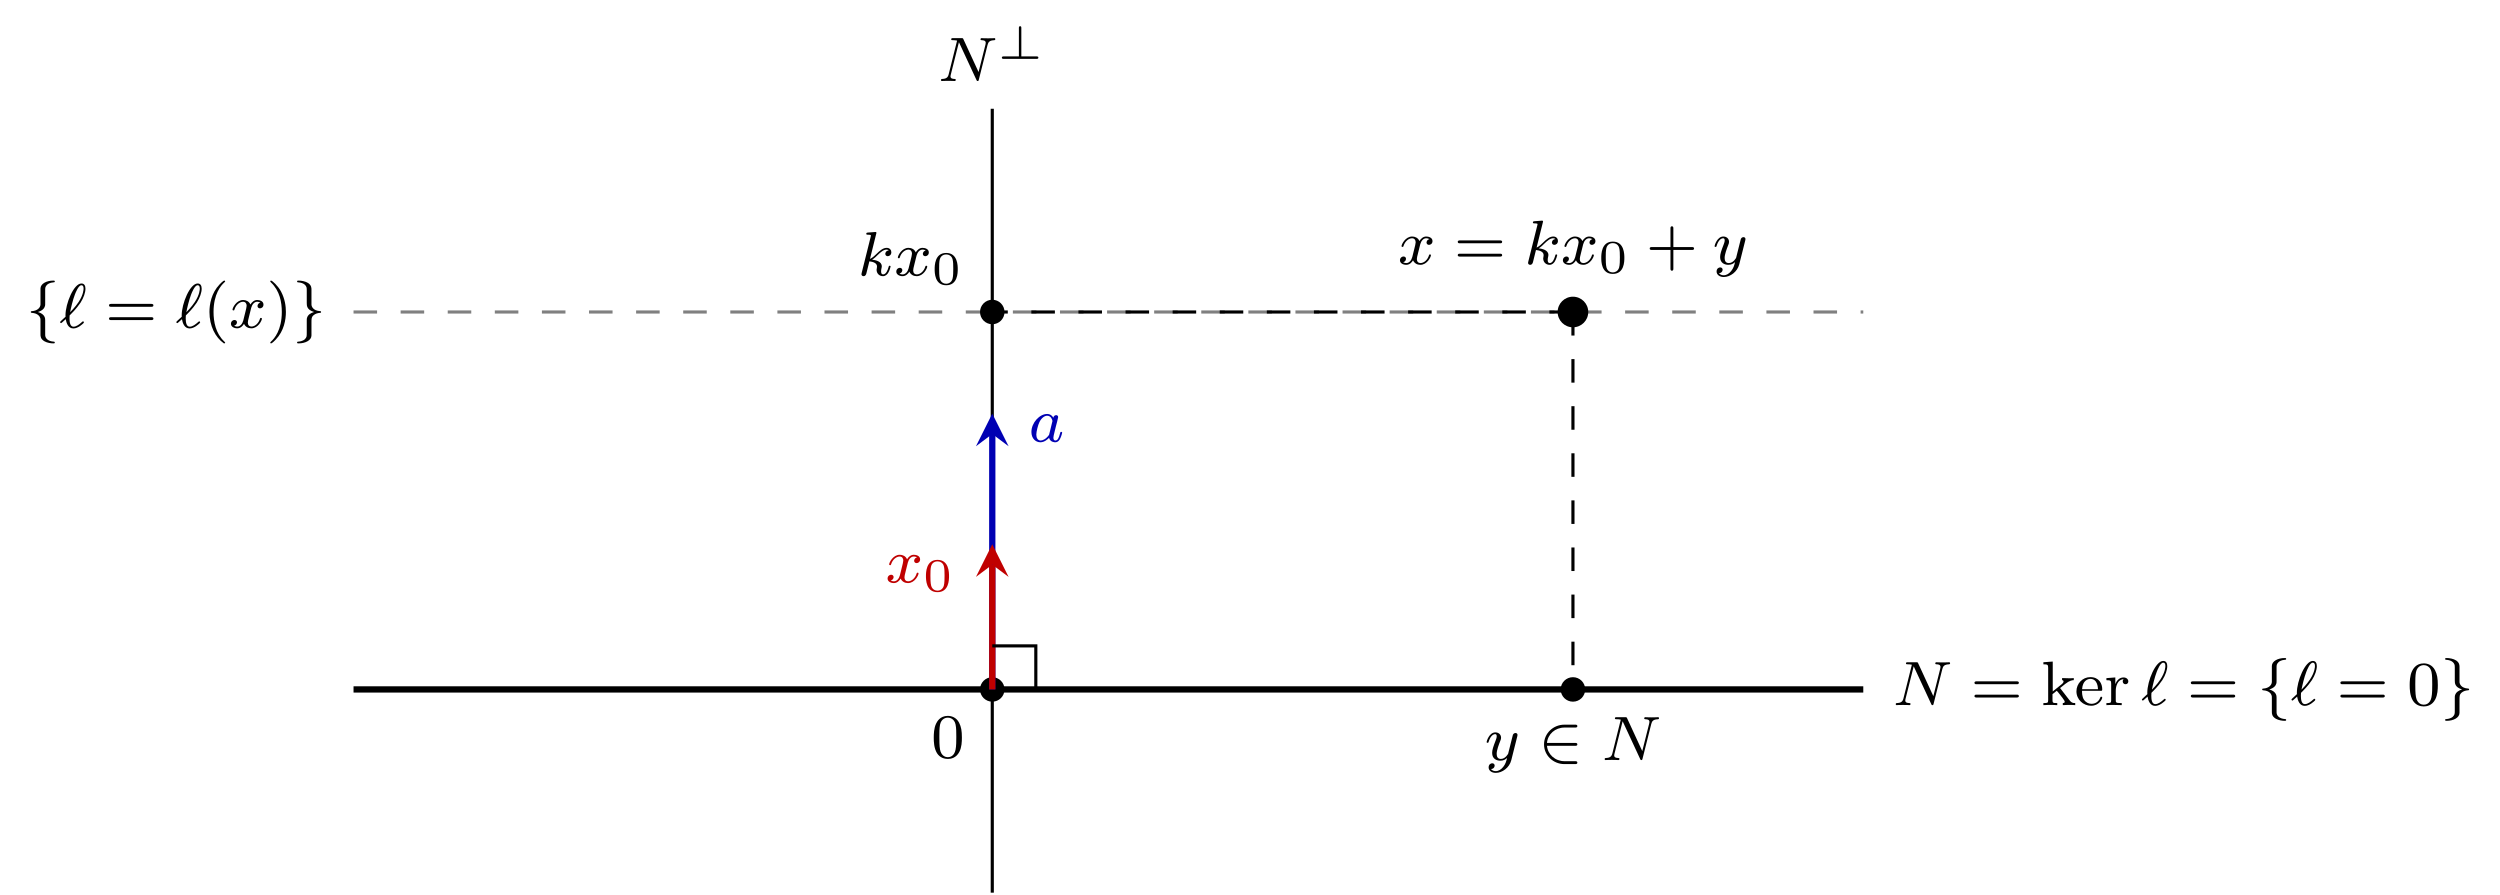
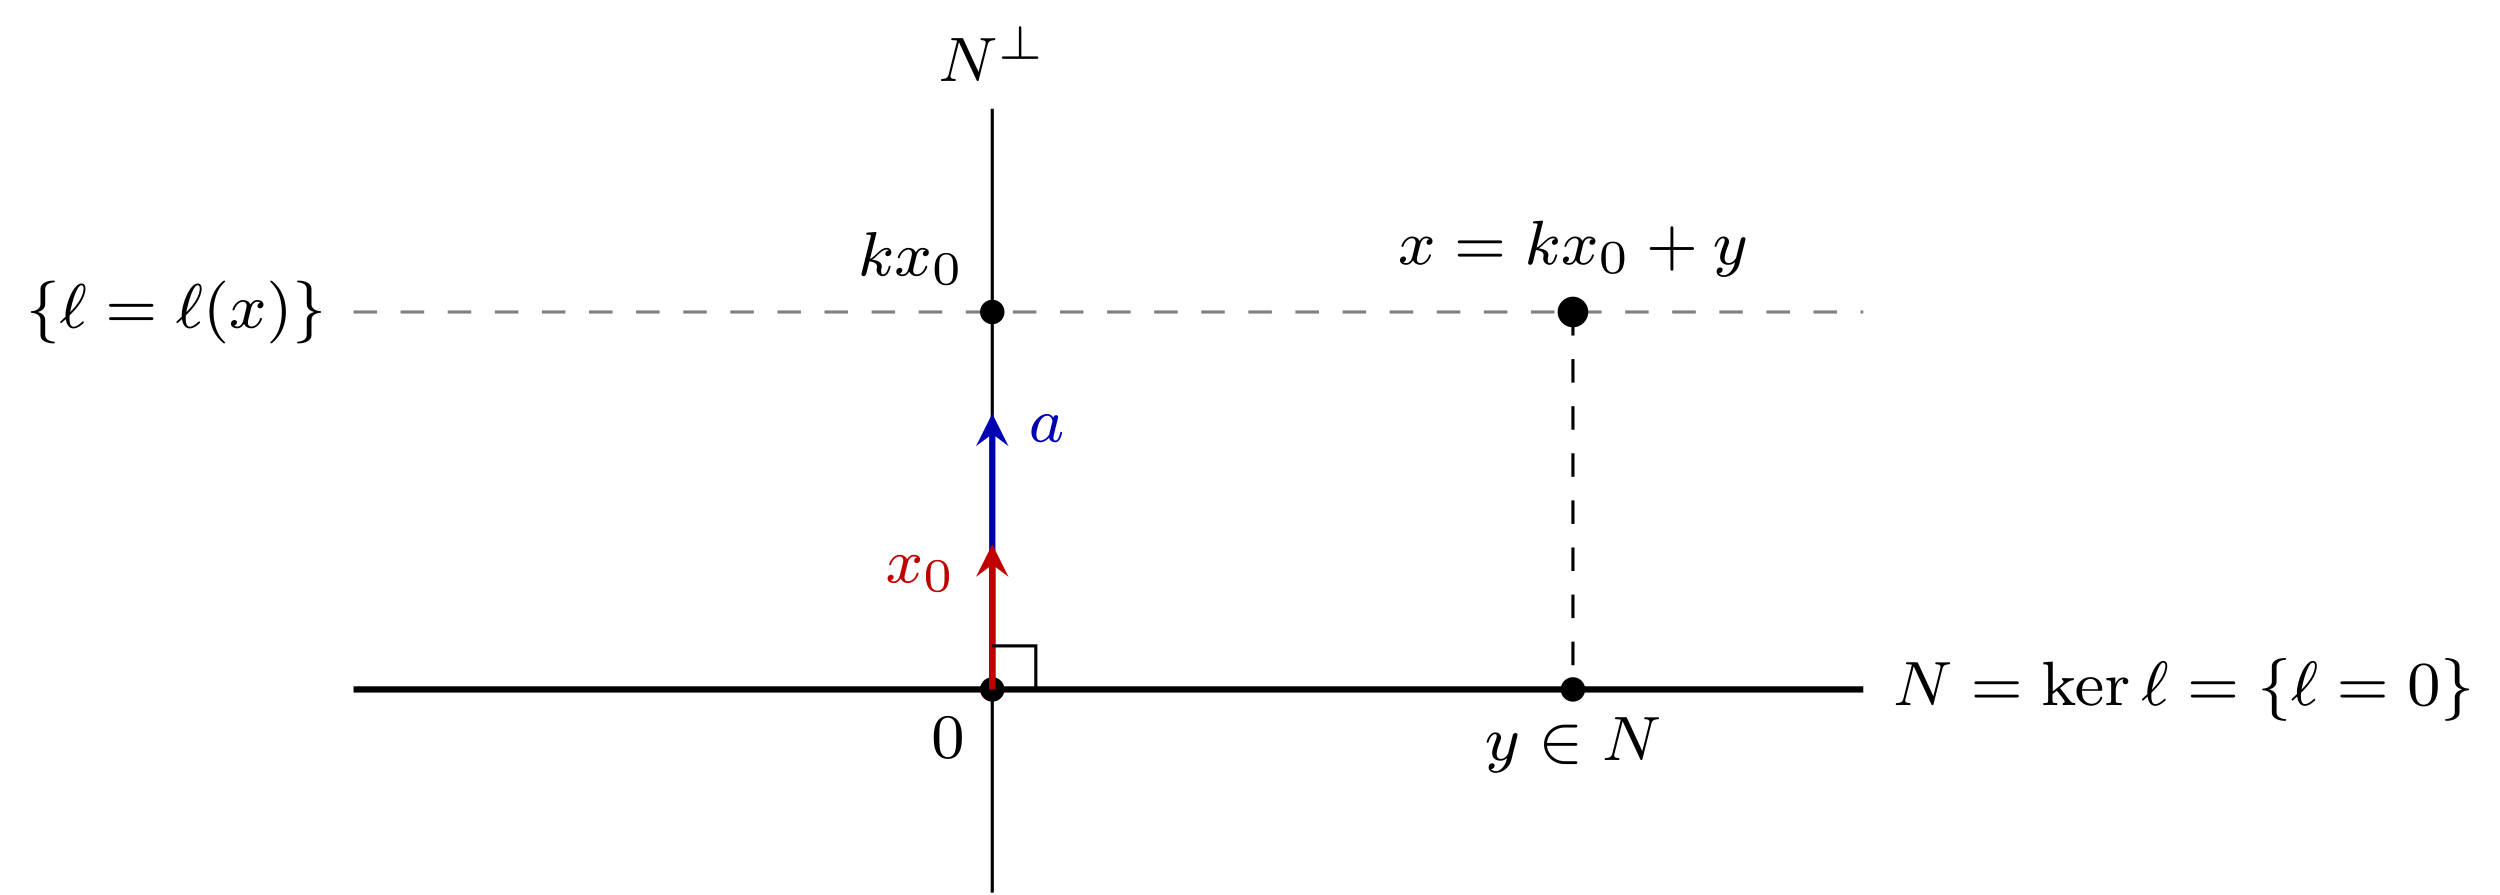
<svg xmlns="http://www.w3.org/2000/svg" version="1.1" width="317.308pt" height="113.5pt" viewBox="-69.011 -69.011 317.308 113.5">
  <defs />
  <g id="page1">
    <g stroke-miterlimit="10" transform="translate(56.93147,18.49388)scale(0.996264,-0.996264)">
      <g fill="#000" stroke="#000">
        <g stroke-width="0.4">
          <g stroke-width="0.8">
            <path d="M-81.375 0H110.966" fill="none" />
            <g transform="translate(114.6989,-2.0)">
              <g stroke="none" transform="scale(-1.00375,1.00375)translate(56.93147,18.49388)scale(-1,-1)">
                <g fill="#000">
                  <g stroke="none">
                    <path d="M63.244 13.919C63.339 13.529 63.515 13.337 64.089 13.313C64.168 13.313 64.232 13.265 64.232 13.162C64.232 13.114 64.192 13.05 64.113 13.05C64.057 13.05 63.905 13.074 63.316 13.074C62.678 13.074 62.574 13.05 62.503 13.05C62.375 13.05 62.351 13.138 62.351 13.202C62.351 13.305 62.455 13.313 62.526 13.313C63.013 13.329 63.013 13.544 63.013 13.656C63.013 13.696 63.013 13.736 62.981 13.863L62.104 17.354L60.183 13.194C60.12 13.05 60.104 13.05 59.912 13.05H58.876C58.733 13.05 58.629 13.05 58.629 13.202C58.629 13.313 58.725 13.313 58.892 13.313C58.956 13.313 59.195 13.313 59.378 13.361L58.31 17.641C58.215 18.04 58.007 18.215 57.473 18.231C57.426 18.231 57.33 18.239 57.33 18.382C57.33 18.43 57.37 18.494 57.45 18.494C57.481 18.494 57.665 18.47 58.239 18.47C58.868 18.47 58.988 18.494 59.059 18.494C59.091 18.494 59.211 18.494 59.211 18.342C59.211 18.247 59.123 18.231 59.067 18.231C58.781 18.223 58.541 18.175 58.541 17.896C58.541 17.856 58.565 17.745 58.565 17.737L59.609 13.576H59.617L61.833 18.35C61.889 18.478 61.897 18.494 61.985 18.494C62.096 18.494 62.104 18.462 62.136 18.327L63.244 13.919Z" />
                    <path d="M72.68 15.84C72.8 15.84 72.959 15.84 72.959 15.657S72.768 15.473 72.648 15.473H67.635C67.516 15.473 67.324 15.473 67.324 15.657S67.484 15.84 67.603 15.84H72.68ZM72.648 17.529C72.768 17.529 72.959 17.529 72.959 17.346S72.8 17.163 72.68 17.163H67.603C67.484 17.163 67.324 17.163 67.324 17.346S67.516 17.529 67.635 17.529H72.648Z" />
                    <path d="M78.192 16.326L78.869 15.784C79.395 15.37 79.73 15.33 79.929 15.322V15.059C79.738 15.083 79.627 15.083 79.3 15.083C78.909 15.083 78.798 15.075 78.447 15.059V15.322C78.598 15.33 78.63 15.433 78.63 15.481C78.63 15.649 78.471 15.784 78.407 15.832L77.259 16.756V12.963L76.072 13.05V13.313C76.614 13.313 76.678 13.369 76.678 13.76V17.872C76.678 18.231 76.582 18.231 76.072 18.231V18.494C76.383 18.47 76.813 18.47 76.949 18.47C77.108 18.47 77.522 18.47 77.833 18.494V18.231C77.323 18.231 77.228 18.231 77.228 17.872V17.099L77.77 16.669C77.793 16.669 78.001 16.948 78.128 17.099C78.248 17.266 78.375 17.426 78.503 17.585C78.614 17.745 78.782 17.952 78.782 18.071C78.782 18.207 78.63 18.231 78.535 18.231V18.494C78.877 18.47 79.236 18.47 79.372 18.47C79.674 18.47 79.834 18.47 80.113 18.494V18.231C79.778 18.231 79.635 18.199 79.348 17.824L78.192 16.326Z" />
                    <path d="M83.319 16.677C83.494 16.677 83.542 16.677 83.542 16.493C83.542 15.784 83.151 14.939 82.028 14.939C81.039 14.939 80.266 15.76 80.266 16.748C80.266 17.777 81.127 18.574 82.131 18.574C83.143 18.574 83.542 17.721 83.542 17.537C83.542 17.506 83.518 17.426 83.414 17.426C83.327 17.426 83.311 17.482 83.295 17.529C83.008 18.303 82.323 18.327 82.179 18.327C81.82 18.327 81.454 18.159 81.215 17.793S80.976 16.916 80.976 16.677H83.319ZM80.984 16.469C81.055 15.354 81.733 15.162 82.028 15.162C82.96 15.162 82.992 16.286 83 16.469H80.984Z" />
                    <path d="M85.257 16.677C85.257 16.079 85.504 15.218 86.27 15.202C86.222 15.234 86.142 15.298 86.142 15.481C86.142 15.728 86.333 15.84 86.493 15.84C86.684 15.84 86.851 15.712 86.851 15.481C86.851 15.202 86.596 14.979 86.246 14.979C85.728 14.979 85.377 15.37 85.21 15.816H85.202V14.979L84.07 15.067V15.33C84.612 15.33 84.676 15.386 84.676 15.776V17.872C84.676 18.231 84.58 18.231 84.07 18.231V18.494C84.381 18.47 84.819 18.47 85.01 18.47C85.48 18.47 85.496 18.47 86.014 18.494V18.231H85.855C85.273 18.231 85.257 18.143 85.257 17.856V16.677Z" />
                    <path d="M89.809 16.908C89.889 16.836 89.969 16.756 90.041 16.677C90.599 16.119 90.973 15.609 91.172 15.314C91.571 14.684 91.794 14.031 91.794 13.544C91.794 13.17 91.651 12.883 91.284 12.883C90.312 12.883 89.26 15.425 89.26 16.924C89.26 17.011 89.26 17.027 89.268 17.099C89.148 17.211 88.837 17.49 88.718 17.609C88.582 17.745 88.574 17.753 88.574 17.785C88.574 17.832 88.63 17.912 88.694 17.912C88.718 17.912 88.734 17.912 88.853 17.808L89.291 17.41C89.371 17.888 89.594 18.59 90.264 18.59C90.567 18.59 90.87 18.438 91.085 18.295C91.204 18.207 91.603 17.912 91.603 17.824C91.603 17.777 91.563 17.689 91.483 17.689C91.443 17.689 91.419 17.713 91.356 17.769C91.029 18.063 90.646 18.366 90.28 18.366C89.849 18.366 89.77 17.808 89.77 17.306C89.77 17.251 89.77 17.107 89.786 16.948L89.809 16.908ZM89.849 16.525C89.929 16.071 90.2 14.923 90.455 14.278C90.551 14.031 90.909 13.106 91.284 13.106C91.475 13.106 91.555 13.258 91.555 13.521C91.555 13.616 91.555 14.278 90.925 15.234C90.503 15.88 89.897 16.477 89.849 16.525Z" />
                    <path d="M100.14 15.84C100.26 15.84 100.419 15.84 100.419 15.657S100.228 15.473 100.108 15.473H95.095C94.976 15.473 94.784 15.473 94.784 15.657S94.944 15.84 95.063 15.84H100.14ZM100.108 17.529C100.228 17.529 100.419 17.529 100.419 17.346S100.26 17.163 100.14 17.163H95.063C94.944 17.163 94.784 17.163 94.784 17.346S94.976 17.529 95.095 17.529H100.108Z" />
                    <path d="M105.668 13.664C105.668 13.465 105.668 13.258 105.947 13.01C106.003 12.971 106.234 12.771 106.728 12.739C106.823 12.731 106.887 12.731 106.887 12.628C106.887 12.516 106.808 12.516 106.696 12.516C105.835 12.516 105.078 12.915 105.07 13.521V15.553C105.054 15.967 104.656 16.35 104.002 16.39C103.906 16.398 103.843 16.398 103.843 16.501S103.914 16.605 103.978 16.613C104.735 16.661 104.99 17.067 105.046 17.29C105.07 17.386 105.07 17.402 105.07 17.697V19.323C105.07 19.578 105.07 19.929 105.58 20.223C105.923 20.423 106.417 20.486 106.696 20.486C106.808 20.486 106.887 20.486 106.887 20.375C106.887 20.271 106.815 20.271 106.752 20.263C106.01 20.215 105.747 19.841 105.692 19.594C105.668 19.514 105.668 19.498 105.668 19.219V17.545C105.668 17.33 105.668 16.78 104.743 16.501C105.341 16.318 105.564 16.031 105.644 15.736C105.668 15.641 105.668 15.585 105.668 15.338V13.664Z" />
                    <path d="M108.794 16.908C108.874 16.836 108.954 16.756 109.025 16.677C109.583 16.119 109.958 15.609 110.157 15.314C110.556 14.684 110.779 14.031 110.779 13.544C110.779 13.17 110.635 12.883 110.269 12.883C109.296 12.883 108.244 15.425 108.244 16.924C108.244 17.011 108.244 17.027 108.252 17.099C108.133 17.211 107.822 17.49 107.702 17.609C107.567 17.745 107.559 17.753 107.559 17.785C107.559 17.832 107.615 17.912 107.678 17.912C107.702 17.912 107.718 17.912 107.838 17.808L108.276 17.41C108.356 17.888 108.579 18.59 109.248 18.59C109.551 18.59 109.854 18.438 110.069 18.295C110.189 18.207 110.587 17.912 110.587 17.824C110.587 17.777 110.548 17.689 110.468 17.689C110.428 17.689 110.404 17.713 110.34 17.769C110.014 18.063 109.631 18.366 109.264 18.366C108.834 18.366 108.754 17.808 108.754 17.306C108.754 17.251 108.754 17.107 108.77 16.948L108.794 16.908ZM108.834 16.525C108.914 16.071 109.185 14.923 109.44 14.278C109.535 14.031 109.894 13.106 110.269 13.106C110.46 13.106 110.54 13.258 110.54 13.521C110.54 13.616 110.54 14.278 109.91 15.234C109.488 15.88 108.882 16.477 108.834 16.525Z" />
                    <path d="M119.125 15.84C119.244 15.84 119.404 15.84 119.404 15.657S119.212 15.473 119.093 15.473H114.08C113.96 15.473 113.769 15.473 113.769 15.657S113.928 15.84 114.048 15.84H119.125ZM119.093 17.529C119.212 17.529 119.404 17.529 119.404 17.346S119.244 17.163 119.125 17.163H114.048C113.928 17.163 113.769 17.163 113.769 17.346S113.96 17.529 114.08 17.529H119.093Z" />
                    <path d="M126.135 15.951C126.135 15.099 126.047 14.581 125.784 14.07C125.433 13.369 124.788 13.194 124.35 13.194C123.345 13.194 122.979 13.943 122.867 14.166C122.58 14.748 122.564 15.537 122.564 15.951C122.564 16.477 122.588 17.282 122.971 17.92C123.337 18.51 123.927 18.661 124.35 18.661C124.732 18.661 125.418 18.542 125.816 17.753C126.111 17.179 126.135 16.469 126.135 15.951ZM124.35 18.438C124.079 18.438 123.529 18.311 123.361 17.474C123.274 17.019 123.274 16.27 123.274 15.856C123.274 15.306 123.274 14.748 123.361 14.31C123.529 13.497 124.15 13.417 124.35 13.417C124.621 13.417 125.17 13.552 125.33 14.278C125.426 14.716 125.426 15.314 125.426 15.856C125.426 16.326 125.426 17.043 125.33 17.49C125.162 18.327 124.613 18.438 124.35 18.438Z" />
                    <path d="M128.887 13.68C128.887 13.449 128.887 13.114 128.464 12.827C128.129 12.604 127.603 12.516 127.253 12.516C127.149 12.516 127.061 12.516 127.061 12.628C127.061 12.731 127.133 12.731 127.197 12.739C127.93 12.787 128.209 13.138 128.273 13.433C128.289 13.513 128.289 13.568 128.289 13.68V15.354C128.289 15.704 128.289 16.222 129.213 16.501C128.767 16.637 128.424 16.86 128.313 17.266C128.289 17.362 128.289 17.418 128.289 17.665V19.1C128.289 19.634 128.289 19.705 128.026 19.976C128.002 19.992 127.779 20.223 127.221 20.263C127.117 20.271 127.061 20.271 127.061 20.375C127.061 20.486 127.149 20.486 127.253 20.486C128.113 20.486 128.879 20.096 128.887 19.482V17.88C128.887 17.338 128.887 17.155 129.126 16.932C129.389 16.701 129.676 16.637 129.947 16.613C130.05 16.605 130.106 16.605 130.106 16.501S130.034 16.398 129.971 16.39C129.086 16.334 128.887 15.792 128.887 15.553V13.68Z" />
                  </g>
                </g>
              </g>
            </g>
          </g>
          <g stroke-dasharray="3.0,3.0" stroke-dashoffset="0.0">
            <g fill="#808080" stroke="#808080">
              <path d="M-81.375 48.085H110.966" fill="none" />
            </g>
          </g>
          <g transform="translate(-123.082,46.08534)">
            <g stroke="none" transform="scale(-1.00375,1.00375)translate(56.93147,18.49388)scale(-1,-1)">
              <g fill="#000">
                <g stroke="none">
                  <path d="M59.346 13.664C59.346 13.465 59.346 13.258 59.625 13.01C59.681 12.971 59.912 12.771 60.406 12.739C60.502 12.731 60.566 12.731 60.566 12.628C60.566 12.516 60.486 12.516 60.375 12.516C59.514 12.516 58.757 12.915 58.749 13.521V15.553C58.733 15.967 58.334 16.35 57.681 16.39C57.585 16.398 57.521 16.398 57.521 16.501S57.593 16.605 57.657 16.613C58.414 16.661 58.669 17.067 58.725 17.29C58.749 17.386 58.749 17.402 58.749 17.697V19.323C58.749 19.578 58.749 19.929 59.259 20.223C59.601 20.423 60.096 20.486 60.375 20.486C60.486 20.486 60.566 20.486 60.566 20.375C60.566 20.271 60.494 20.271 60.43 20.263C59.689 20.215 59.426 19.841 59.37 19.594C59.346 19.514 59.346 19.498 59.346 19.219V17.545C59.346 17.33 59.346 16.78 58.422 16.501C59.02 16.318 59.243 16.031 59.322 15.736C59.346 15.641 59.346 15.585 59.346 15.338V13.664Z" />
                  <path d="M62.473 16.908C62.552 16.836 62.632 16.756 62.704 16.677C63.262 16.119 63.636 15.609 63.836 15.314C64.234 14.684 64.457 14.031 64.457 13.544C64.457 13.17 64.314 12.883 63.947 12.883C62.975 12.883 61.923 15.425 61.923 16.924C61.923 17.011 61.923 17.027 61.931 17.099C61.811 17.211 61.5 17.49 61.381 17.609C61.245 17.745 61.237 17.753 61.237 17.785C61.237 17.832 61.293 17.912 61.357 17.912C61.381 17.912 61.397 17.912 61.516 17.808L61.955 17.41C62.034 17.888 62.258 18.59 62.927 18.59C63.23 18.59 63.533 18.438 63.748 18.295C63.868 18.207 64.266 17.912 64.266 17.824C64.266 17.777 64.226 17.689 64.146 17.689C64.107 17.689 64.083 17.713 64.019 17.769C63.692 18.063 63.31 18.366 62.943 18.366C62.513 18.366 62.433 17.808 62.433 17.306C62.433 17.251 62.433 17.107 62.449 16.948L62.473 16.908ZM62.513 16.525C62.592 16.071 62.863 14.923 63.118 14.278C63.214 14.031 63.573 13.106 63.947 13.106C64.138 13.106 64.218 13.258 64.218 13.521C64.218 13.616 64.218 14.278 63.589 15.234C63.166 15.88 62.56 16.477 62.513 16.525Z" />
                  <path d="M72.803 15.84C72.923 15.84 73.082 15.84 73.082 15.657S72.891 15.473 72.772 15.473H67.758C67.639 15.473 67.447 15.473 67.447 15.657S67.607 15.84 67.726 15.84H72.803ZM72.772 17.529C72.891 17.529 73.082 17.529 73.082 17.346S72.923 17.163 72.803 17.163H67.726C67.607 17.163 67.447 17.163 67.447 17.346S67.639 17.529 67.758 17.529H72.772Z" />
                  <path d="M77.223 16.908C77.303 16.836 77.383 16.756 77.454 16.677C78.012 16.119 78.387 15.609 78.586 15.314C78.985 14.684 79.208 14.031 79.208 13.544C79.208 13.17 79.064 12.883 78.698 12.883C77.725 12.883 76.673 15.425 76.673 16.924C76.673 17.011 76.673 17.027 76.681 17.099C76.562 17.211 76.251 17.49 76.131 17.609C75.996 17.745 75.988 17.753 75.988 17.785C75.988 17.832 76.044 17.912 76.107 17.912C76.131 17.912 76.147 17.912 76.267 17.808L76.705 17.41C76.785 17.888 77.008 18.59 77.677 18.59C77.98 18.59 78.283 18.438 78.498 18.295C78.618 18.207 79.016 17.912 79.016 17.824C79.016 17.777 78.977 17.689 78.897 17.689C78.857 17.689 78.833 17.713 78.769 17.769C78.443 18.063 78.06 18.366 77.693 18.366C77.263 18.366 77.183 17.808 77.183 17.306C77.183 17.251 77.183 17.107 77.199 16.948L77.223 16.908ZM77.263 16.525C77.343 16.071 77.614 14.923 77.869 14.278C77.964 14.031 78.323 13.106 78.698 13.106C78.889 13.106 78.969 13.258 78.969 13.521C78.969 13.616 78.969 14.278 78.339 15.234C77.917 15.88 77.311 16.477 77.263 16.525Z" />
                  <path d="M82.029 20.486C82.093 20.486 82.189 20.486 82.189 20.391C82.189 20.359 82.181 20.351 82.077 20.247C80.985 19.219 80.714 17.737 80.714 16.501C80.714 14.206 81.663 13.13 82.069 12.763C82.181 12.66 82.189 12.652 82.189 12.612S82.157 12.516 82.077 12.516C81.95 12.516 81.551 12.923 81.487 12.995C80.419 14.11 80.196 15.545 80.196 16.501C80.196 18.287 80.945 19.721 82.029 20.486Z" />
                  <path d="M86.662 15.314C86.311 15.401 86.295 15.712 86.295 15.744C86.295 15.92 86.431 16.039 86.606 16.039S87.052 15.904 87.052 15.561C87.052 15.107 86.55 14.979 86.255 14.979C85.881 14.979 85.578 15.242 85.394 15.553C85.219 15.13 84.805 14.979 84.478 14.979C83.609 14.979 83.123 15.975 83.123 16.198C83.123 16.27 83.179 16.302 83.242 16.302C83.338 16.302 83.354 16.262 83.378 16.167C83.561 15.585 84.039 15.202 84.454 15.202C84.765 15.202 84.916 15.425 84.916 15.712C84.916 15.872 84.821 16.238 84.757 16.493C84.701 16.725 84.526 17.434 84.486 17.585C84.374 18.016 84.087 18.35 83.729 18.35C83.697 18.35 83.49 18.35 83.322 18.239C83.689 18.151 83.689 17.816 83.689 17.808C83.689 17.625 83.545 17.514 83.37 17.514C83.155 17.514 82.924 17.697 82.924 18C82.924 18.366 83.314 18.574 83.721 18.574C84.143 18.574 84.438 18.255 84.581 18C84.757 18.39 85.123 18.574 85.506 18.574C86.375 18.574 86.853 17.577 86.853 17.354C86.853 17.274 86.789 17.251 86.733 17.251C86.638 17.251 86.622 17.306 86.598 17.386C86.438 17.92 85.984 18.35 85.522 18.35C85.259 18.35 85.068 18.175 85.068 17.84C85.068 17.681 85.115 17.498 85.227 17.051C85.283 16.812 85.458 16.111 85.498 15.959C85.61 15.545 85.889 15.202 86.247 15.202C86.287 15.202 86.494 15.202 86.662 15.314Z" />
                  <path d="M89.898 16.501C89.898 15.744 89.771 14.836 89.277 13.895C88.886 13.162 88.161 12.516 88.017 12.516C87.938 12.516 87.914 12.572 87.914 12.612C87.914 12.644 87.914 12.66 88.009 12.755C89.125 13.815 89.38 15.274 89.38 16.501C89.38 18.789 88.432 19.873 88.025 20.239C87.922 20.343 87.914 20.351 87.914 20.391S87.938 20.486 88.017 20.486C88.145 20.486 88.543 20.08 88.607 20.008C89.675 18.892 89.898 17.458 89.898 16.501Z" />
                  <path d="M93.144 13.68C93.144 13.449 93.144 13.114 92.721 12.827C92.387 12.604 91.861 12.516 91.51 12.516C91.406 12.516 91.319 12.516 91.319 12.628C91.319 12.731 91.39 12.731 91.454 12.739C92.187 12.787 92.466 13.138 92.53 13.433C92.546 13.513 92.546 13.568 92.546 13.68V15.354C92.546 15.704 92.546 16.222 93.471 16.501C93.024 16.637 92.681 16.86 92.57 17.266C92.546 17.362 92.546 17.418 92.546 17.665V19.1C92.546 19.634 92.546 19.705 92.283 19.976C92.259 19.992 92.036 20.223 91.478 20.263C91.374 20.271 91.319 20.271 91.319 20.375C91.319 20.486 91.406 20.486 91.51 20.486C92.371 20.486 93.136 20.096 93.144 19.482V17.88C93.144 17.338 93.144 17.155 93.383 16.932C93.646 16.701 93.933 16.637 94.204 16.613C94.307 16.605 94.363 16.605 94.363 16.501S94.291 16.398 94.228 16.39C93.343 16.334 93.144 15.792 93.144 15.553V13.68Z" />
                </g>
              </g>
            </g>
          </g>
          <g stroke-width="0.4">
            <path d="M0-25.892V73.977" fill="none" />
            <g transform="translate(-6.9382,77.51027)">
              <g stroke="none" transform="scale(-1.00375,1.00375)translate(56.93147,18.49388)scale(-1,-1)">
                <g fill="#000">
                  <g stroke="none">
                    <path d="M63.244 13.919C63.339 13.529 63.515 13.337 64.089 13.313C64.168 13.313 64.232 13.265 64.232 13.162C64.232 13.114 64.192 13.05 64.113 13.05C64.057 13.05 63.905 13.074 63.316 13.074C62.678 13.074 62.574 13.05 62.503 13.05C62.375 13.05 62.351 13.138 62.351 13.202C62.351 13.305 62.455 13.313 62.526 13.313C63.013 13.329 63.013 13.544 63.013 13.656C63.013 13.696 63.013 13.736 62.981 13.863L62.104 17.354L60.183 13.194C60.12 13.05 60.104 13.05 59.912 13.05H58.876C58.733 13.05 58.629 13.05 58.629 13.202C58.629 13.313 58.725 13.313 58.892 13.313C58.956 13.313 59.195 13.313 59.378 13.361L58.31 17.641C58.215 18.04 58.007 18.215 57.473 18.231C57.426 18.231 57.33 18.239 57.33 18.382C57.33 18.43 57.37 18.494 57.45 18.494C57.481 18.494 57.665 18.47 58.239 18.47C58.868 18.47 58.988 18.494 59.059 18.494C59.091 18.494 59.211 18.494 59.211 18.342C59.211 18.247 59.123 18.231 59.067 18.231C58.781 18.223 58.541 18.175 58.541 17.896C58.541 17.856 58.565 17.745 58.565 17.737L59.609 13.576H59.617L61.833 18.35C61.889 18.478 61.897 18.494 61.985 18.494C62.096 18.494 62.104 18.462 62.136 18.327L63.244 13.919Z" />
                    <path d="M67.532 11.778C67.532 11.682 67.532 11.533 67.377 11.533S67.222 11.688 67.222 11.778V15.37H65.303C65.213 15.37 65.058 15.37 65.058 15.526S65.213 15.681 65.303 15.681H69.451C69.547 15.681 69.696 15.681 69.696 15.526S69.547 15.37 69.451 15.37H67.532V11.778Z" />
                  </g>
                </g>
              </g>
            </g>
          </g>
          <path d="M1.56 0C1.56 .862 .862 1.56 0 1.56S-1.56 .862-1.56 0S-.862-1.56 0-1.56S1.56-.862 1.56 0ZM0 0" stroke="none" />
          <g transform="translate(-7.78304,-8.68852)">
            <g stroke="none" transform="scale(-1.00375,1.00375)translate(56.93147,18.49388)scale(-1,-1)">
              <g fill="#000">
                <g stroke="none">
                  <path d="M60.829 15.951C60.829 15.099 60.741 14.581 60.478 14.07C60.127 13.369 59.482 13.194 59.044 13.194C58.039 13.194 57.673 13.943 57.561 14.166C57.274 14.748 57.258 15.537 57.258 15.951C57.258 16.477 57.282 17.282 57.665 17.92C58.031 18.51 58.621 18.661 59.044 18.661C59.426 18.661 60.112 18.542 60.51 17.753C60.805 17.179 60.829 16.469 60.829 15.951ZM59.044 18.438C58.773 18.438 58.223 18.311 58.055 17.474C57.968 17.019 57.968 16.27 57.968 15.856C57.968 15.306 57.968 14.748 58.055 14.31C58.223 13.497 58.844 13.417 59.044 13.417C59.315 13.417 59.864 13.552 60.024 14.278C60.12 14.716 60.12 15.314 60.12 15.856C60.12 16.326 60.12 17.043 60.024 17.49C59.856 18.327 59.307 18.438 59.044 18.438Z" />
                </g>
              </g>
            </g>
          </g>
          <g stroke-width="0.8">
            <g fill="#0000b3" stroke="#0000b3">
              <path d="M0 0V32.539" fill="none" />
              <g transform="matrix(0.0,1.0,-1.0,0.0,0.0,32.53915)">
                <path d="M2.6 0L-1.56 2.08L0 0L-1.56-2.08" stroke="none" />
              </g>
            </g>
          </g>
          <g fill="#0000b3" stroke="#0000b3">
            <g fill="#0000b3" stroke="#0000b3">
</g>
            <g transform="translate(4.64258,31.56732)">
              <g stroke="none" transform="scale(-1.00375,1.00375)translate(56.93147,18.49388)scale(-1,-1)">
                <g fill="#0000b3">
                  <g stroke="none">
                    <g fill="#0000b3">
                      <path d="M60.056 15.457C59.984 15.322 59.753 14.979 59.267 14.979C58.318 14.979 57.274 16.087 57.274 17.266C57.274 18.095 57.808 18.574 58.422 18.574C58.932 18.574 59.37 18.167 59.514 18.008C59.657 18.558 60.199 18.574 60.295 18.574C60.661 18.574 60.845 18.271 60.909 18.135C61.068 17.848 61.18 17.386 61.18 17.354C61.18 17.306 61.148 17.251 61.052 17.251S60.94 17.298 60.893 17.498C60.781 17.936 60.63 18.35 60.319 18.35C60.135 18.35 60.064 18.199 60.064 17.976C60.064 17.84 60.135 17.569 60.183 17.37S60.351 16.693 60.383 16.549L60.542 15.943C60.582 15.752 60.669 15.417 60.669 15.378C60.669 15.194 60.518 15.13 60.414 15.13C60.295 15.13 60.096 15.21 60.056 15.457ZM59.514 17.633C59.115 18.183 58.701 18.35 58.446 18.35C58.079 18.35 57.896 18.016 57.896 17.601C57.896 17.227 58.111 16.374 58.286 16.023C58.518 15.537 58.908 15.202 59.275 15.202C59.793 15.202 59.944 15.784 59.944 15.88C59.944 15.912 59.745 16.693 59.697 16.9C59.593 17.274 59.593 17.29 59.514 17.633Z" />
                    </g>
                  </g>
                </g>
              </g>
            </g>
          </g>
          <g stroke-width="0.8">
            <g fill="#c00000" stroke="#c00000">
              <path d="M0 0V15.894" fill="none" />
              <g transform="matrix(0.0,1.0,-1.0,0.0,0.0,15.89436)">
                <path d="M2.6 0L-1.56 2.08L0 0L-1.56-2.08" stroke="none" />
              </g>
            </g>
          </g>
          <g fill="#c00000" stroke="#c00000">
            <g fill="#c00000" stroke="#c00000">
</g>
            <g transform="translate(-13.59396,13.62856)">
              <g stroke="none" transform="scale(-1.00375,1.00375)translate(56.93147,18.49388)scale(-1,-1)">
                <g fill="#c00000">
                  <g stroke="none">
                    <g fill="#bf0000">
                      <path d="M60.924 15.314C60.574 15.401 60.558 15.712 60.558 15.744C60.558 15.92 60.693 16.039 60.869 16.039S61.315 15.904 61.315 15.561C61.315 15.107 60.813 14.979 60.518 14.979C60.143 14.979 59.841 15.242 59.657 15.553C59.482 15.13 59.067 14.979 58.741 14.979C57.872 14.979 57.386 15.975 57.386 16.198C57.386 16.27 57.442 16.302 57.505 16.302C57.601 16.302 57.617 16.262 57.641 16.167C57.824 15.585 58.302 15.202 58.717 15.202C59.028 15.202 59.179 15.425 59.179 15.712C59.179 15.872 59.083 16.238 59.02 16.493C58.964 16.725 58.789 17.434 58.749 17.585C58.637 18.016 58.35 18.35 57.991 18.35C57.96 18.35 57.752 18.35 57.585 18.239C57.952 18.151 57.952 17.816 57.952 17.808C57.952 17.625 57.808 17.514 57.633 17.514C57.418 17.514 57.187 17.697 57.187 18C57.187 18.366 57.577 18.574 57.984 18.574C58.406 18.574 58.701 18.255 58.844 18C59.02 18.39 59.386 18.574 59.769 18.574C60.638 18.574 61.116 17.577 61.116 17.354C61.116 17.274 61.052 17.251 60.996 17.251C60.901 17.251 60.885 17.306 60.861 17.386C60.701 17.92 60.247 18.35 59.785 18.35C59.522 18.35 59.33 18.175 59.33 17.84C59.33 17.681 59.378 17.498 59.49 17.051C59.546 16.812 59.721 16.111 59.761 15.959C59.872 15.545 60.151 15.202 60.51 15.202C60.55 15.202 60.757 15.202 60.924 15.314Z" />
                      <path d="M64.986 17.694C64.986 17.258 64.986 15.626 63.522 15.626S62.057 17.258 62.057 17.694C62.057 18.124 62.057 19.726 63.522 19.726S64.986 18.124 64.986 17.694ZM63.522 19.535C63.27 19.535 62.864 19.416 62.721 18.919C62.625 18.573 62.625 17.987 62.625 17.616C62.625 17.216 62.625 16.755 62.709 16.433C62.858 15.895 63.312 15.817 63.522 15.817C63.796 15.817 64.191 15.949 64.323 16.403C64.412 16.72 64.418 17.156 64.418 17.616C64.418 17.999 64.418 18.603 64.317 18.937C64.149 19.457 63.719 19.535 63.522 19.535Z" />
                    </g>
                  </g>
                </g>
              </g>
            </g>
          </g>
          <path d="M75.927 48.085C75.927 49.162 75.054 50.035 73.977 50.035C72.9 50.035 72.027 49.162 72.027 48.085C72.027 47.008 72.9 46.135 73.977 46.135C75.054 46.135 75.927 47.008 75.927 48.085ZM73.977 48.085" stroke="none" />
          <g transform="translate(51.68423,54.17387)">
            <g stroke="none" transform="scale(-1.00375,1.00375)translate(56.93147,18.49388)scale(-1,-1)">
              <g fill="#000">
                <g stroke="none">
                  <path d="M60.924 15.314C60.574 15.401 60.558 15.712 60.558 15.744C60.558 15.92 60.693 16.039 60.869 16.039S61.315 15.904 61.315 15.561C61.315 15.107 60.813 14.979 60.518 14.979C60.143 14.979 59.841 15.242 59.657 15.553C59.482 15.13 59.067 14.979 58.741 14.979C57.872 14.979 57.386 15.975 57.386 16.198C57.386 16.27 57.442 16.302 57.505 16.302C57.601 16.302 57.617 16.262 57.641 16.167C57.824 15.585 58.302 15.202 58.717 15.202C59.028 15.202 59.179 15.425 59.179 15.712C59.179 15.872 59.083 16.238 59.02 16.493C58.964 16.725 58.789 17.434 58.749 17.585C58.637 18.016 58.35 18.35 57.991 18.35C57.96 18.35 57.752 18.35 57.585 18.239C57.952 18.151 57.952 17.816 57.952 17.808C57.952 17.625 57.808 17.514 57.633 17.514C57.418 17.514 57.187 17.697 57.187 18C57.187 18.366 57.577 18.574 57.984 18.574C58.406 18.574 58.701 18.255 58.844 18C59.02 18.39 59.386 18.574 59.769 18.574C60.638 18.574 61.116 17.577 61.116 17.354C61.116 17.274 61.052 17.251 60.996 17.251C60.901 17.251 60.885 17.306 60.861 17.386C60.701 17.92 60.247 18.35 59.785 18.35C59.522 18.35 59.33 18.175 59.33 17.84C59.33 17.681 59.378 17.498 59.49 17.051C59.546 16.812 59.721 16.111 59.761 15.959C59.872 15.545 60.151 15.202 60.51 15.202C60.55 15.202 60.757 15.202 60.924 15.314Z" />
                  <path d="M69.877 15.84C69.996 15.84 70.156 15.84 70.156 15.657S69.965 15.473 69.845 15.473H64.832C64.712 15.473 64.521 15.473 64.521 15.657S64.68 15.84 64.8 15.84H69.877ZM69.845 17.529C69.965 17.529 70.156 17.529 70.156 17.346S69.996 17.163 69.877 17.163H64.8C64.68 17.163 64.521 17.163 64.521 17.346S64.712 17.529 64.832 17.529H69.845Z" />
                  <path d="M75.317 13.202C75.325 13.186 75.349 13.082 75.349 13.074C75.349 13.034 75.317 12.963 75.221 12.963C75.189 12.963 74.942 12.987 74.759 13.002L74.313 13.034C74.137 13.05 74.058 13.058 74.058 13.202C74.058 13.313 74.169 13.313 74.265 13.313C74.647 13.313 74.647 13.361 74.647 13.433C74.647 13.457 74.647 13.473 74.607 13.616L73.476 18.151C73.444 18.271 73.444 18.319 73.444 18.327C73.444 18.462 73.555 18.574 73.707 18.574C73.978 18.574 74.042 18.319 74.073 18.207C74.153 17.872 74.36 17.027 74.448 16.693C74.886 16.74 75.42 16.892 75.42 17.346C75.42 17.386 75.42 17.426 75.404 17.506C75.381 17.609 75.365 17.721 75.365 17.761C75.365 18.231 75.715 18.574 76.178 18.574C76.512 18.574 76.72 18.327 76.823 18.175C77.014 17.88 77.142 17.402 77.142 17.354C77.142 17.274 77.078 17.251 77.022 17.251C76.927 17.251 76.911 17.298 76.879 17.442C76.775 17.816 76.568 18.35 76.194 18.35C75.986 18.35 75.938 18.175 75.938 17.96C75.938 17.856 75.946 17.761 75.986 17.577C75.994 17.545 76.026 17.418 76.026 17.33C76.026 16.677 75.205 16.533 74.799 16.477C75.094 16.302 75.365 16.031 75.46 15.928C75.899 15.497 76.257 15.202 76.64 15.202C76.743 15.202 76.839 15.226 76.903 15.306C76.472 15.362 76.472 15.736 76.472 15.744C76.472 15.92 76.608 16.039 76.783 16.039C76.998 16.039 77.238 15.864 77.238 15.537C77.238 15.266 77.046 14.979 76.648 14.979C76.186 14.979 75.771 15.33 75.317 15.784C74.855 16.238 74.655 16.326 74.528 16.382L75.317 13.202Z" />
                  <path d="M81.604 15.314C81.253 15.401 81.238 15.712 81.238 15.744C81.238 15.92 81.373 16.039 81.548 16.039S81.995 15.904 81.995 15.561C81.995 15.107 81.493 14.979 81.198 14.979C80.823 14.979 80.52 15.242 80.337 15.553C80.162 15.13 79.747 14.979 79.42 14.979C78.552 14.979 78.065 15.975 78.065 16.198C78.065 16.27 78.121 16.302 78.185 16.302C78.281 16.302 78.297 16.262 78.32 16.167C78.504 15.585 78.982 15.202 79.396 15.202C79.707 15.202 79.859 15.425 79.859 15.712C79.859 15.872 79.763 16.238 79.699 16.493C79.644 16.725 79.468 17.434 79.428 17.585C79.317 18.016 79.03 18.35 78.671 18.35C78.639 18.35 78.432 18.35 78.265 18.239C78.631 18.151 78.631 17.816 78.631 17.808C78.631 17.625 78.488 17.514 78.313 17.514C78.097 17.514 77.866 17.697 77.866 18C77.866 18.366 78.257 18.574 78.663 18.574C79.086 18.574 79.38 18.255 79.524 18C79.699 18.39 80.066 18.574 80.448 18.574C81.317 18.574 81.795 17.577 81.795 17.354C81.795 17.274 81.732 17.251 81.676 17.251C81.58 17.251 81.564 17.306 81.54 17.386C81.381 17.92 80.927 18.35 80.464 18.35C80.201 18.35 80.01 18.175 80.01 17.84C80.01 17.681 80.058 17.498 80.17 17.051C80.225 16.812 80.401 16.111 80.441 15.959C80.552 15.545 80.831 15.202 81.19 15.202C81.23 15.202 81.437 15.202 81.604 15.314Z" />
                  <path d="M85.666 17.694C85.666 17.258 85.666 15.626 84.201 15.626S82.737 17.258 82.737 17.694C82.737 18.124 82.737 19.726 84.201 19.726S85.666 18.124 85.666 17.694ZM84.201 19.535C83.95 19.535 83.544 19.416 83.4 18.919C83.305 18.573 83.305 17.987 83.305 17.616C83.305 17.216 83.305 16.755 83.388 16.433C83.538 15.895 83.992 15.817 84.201 15.817C84.476 15.817 84.871 15.949 85.002 16.403C85.092 16.72 85.098 17.156 85.098 17.616C85.098 17.999 85.098 18.603 84.996 18.937C84.829 19.457 84.398 19.535 84.201 19.535Z" />
                  <path d="M91.886 16.685H94.229C94.341 16.685 94.516 16.685 94.516 16.501S94.341 16.318 94.229 16.318H91.886V13.967C91.886 13.855 91.886 13.68 91.703 13.68S91.519 13.855 91.519 13.967V16.318H89.168C89.057 16.318 88.881 16.318 88.881 16.501S89.057 16.685 89.168 16.685H91.519V19.036C91.519 19.147 91.519 19.323 91.703 19.323S91.886 19.147 91.886 19.036V16.685Z" />
                  <path d="M101.008 15.489C101.04 15.378 101.04 15.362 101.04 15.306C101.04 15.107 100.88 15.059 100.785 15.059C100.745 15.059 100.561 15.067 100.458 15.274C100.442 15.314 100.37 15.601 100.33 15.768L99.852 17.681C99.844 17.705 99.501 18.35 98.92 18.35C98.529 18.35 98.394 18.063 98.394 17.705C98.394 17.243 98.665 16.533 98.848 16.071C98.928 15.872 98.952 15.8 98.952 15.657C98.952 15.218 98.601 14.979 98.234 14.979C97.445 14.979 97.118 16.103 97.118 16.198C97.118 16.27 97.174 16.302 97.238 16.302C97.342 16.302 97.35 16.254 97.373 16.175C97.581 15.481 97.923 15.202 98.21 15.202C98.33 15.202 98.402 15.282 98.402 15.465C98.402 15.633 98.338 15.816 98.282 15.959C97.955 16.804 97.82 17.211 97.82 17.585C97.82 18.366 98.41 18.574 98.88 18.574C99.254 18.574 99.525 18.406 99.717 18.223C99.605 18.669 99.525 18.98 99.223 19.363C98.96 19.689 98.641 19.897 98.282 19.897C98.147 19.897 97.844 19.873 97.684 19.634C98.107 19.602 98.139 19.243 98.139 19.195C98.139 19.004 97.995 18.9 97.828 18.9C97.652 18.9 97.373 19.036 97.373 19.426C97.373 19.801 97.716 20.12 98.282 20.12C99.095 20.12 100.012 19.466 100.251 18.502L101.008 15.489Z" />
                </g>
              </g>
            </g>
          </g>
          <g stroke-dasharray="3.0,3.0" stroke-dashoffset="0.0">
            <path d="M73.977 48.085V0" fill="none" />
          </g>
-           <g stroke-dasharray="3.0,3.0" stroke-dashoffset="0.0">
-             <path d="M73.977 48.085H0" fill="none" />
-           </g>
          <path d="M75.537 0C75.537 .862 74.839 1.56 73.977 1.56C73.116 1.56 72.417 .862 72.417 0S73.116-1.56 73.977-1.56C74.839-1.56 75.537-.862 75.537 0ZM73.977 0" stroke="none" />
          <g transform="translate(62.7392,-8.99963)">
            <g stroke="none" transform="scale(-1.00375,1.00375)translate(56.93147,18.49388)scale(-1,-1)">
              <g fill="#000">
                <g stroke="none">
                  <path d="M61.06 15.489C61.092 15.378 61.092 15.362 61.092 15.306C61.092 15.107 60.932 15.059 60.837 15.059C60.797 15.059 60.614 15.067 60.51 15.274C60.494 15.314 60.422 15.601 60.383 15.768L59.904 17.681C59.896 17.705 59.554 18.35 58.972 18.35C58.581 18.35 58.446 18.063 58.446 17.705C58.446 17.243 58.717 16.533 58.9 16.071C58.98 15.872 59.004 15.8 59.004 15.657C59.004 15.218 58.653 14.979 58.286 14.979C57.497 14.979 57.171 16.103 57.171 16.198C57.171 16.27 57.226 16.302 57.29 16.302C57.394 16.302 57.402 16.254 57.426 16.175C57.633 15.481 57.976 15.202 58.262 15.202C58.382 15.202 58.454 15.282 58.454 15.465C58.454 15.633 58.39 15.816 58.334 15.959C58.007 16.804 57.872 17.211 57.872 17.585C57.872 18.366 58.462 18.574 58.932 18.574C59.307 18.574 59.578 18.406 59.769 18.223C59.657 18.669 59.578 18.98 59.275 19.363C59.012 19.689 58.693 19.897 58.334 19.897C58.199 19.897 57.896 19.873 57.736 19.634C58.159 19.602 58.191 19.243 58.191 19.195C58.191 19.004 58.047 18.9 57.88 18.9C57.705 18.9 57.426 19.036 57.426 19.426C57.426 19.801 57.768 20.12 58.334 20.12C59.147 20.12 60.064 19.466 60.303 18.502L61.06 15.489Z" />
                  <path d="M68.386 16.685C68.514 16.685 68.689 16.685 68.689 16.501S68.514 16.318 68.386 16.318H64.831C64.935 15.21 65.86 14.365 67.071 14.365H68.386C68.514 14.365 68.689 14.365 68.689 14.182S68.514 13.999 68.386 13.999H67.047C65.613 13.999 64.457 15.115 64.457 16.501C64.457 17.896 65.621 19.004 67.047 19.004H68.386C68.514 19.004 68.689 19.004 68.689 18.821S68.514 18.637 68.386 18.637H67.071C65.86 18.637 64.935 17.793 64.831 16.685H68.386Z" />
                  <path d="M78.066 13.919C78.161 13.529 78.337 13.337 78.911 13.313C78.99 13.313 79.054 13.265 79.054 13.162C79.054 13.114 79.014 13.05 78.934 13.05C78.879 13.05 78.727 13.074 78.137 13.074C77.5 13.074 77.396 13.05 77.325 13.05C77.197 13.05 77.173 13.138 77.173 13.202C77.173 13.305 77.277 13.313 77.348 13.313C77.835 13.329 77.835 13.544 77.835 13.656C77.835 13.696 77.835 13.736 77.803 13.863L76.926 17.354L75.005 13.194C74.941 13.05 74.926 13.05 74.734 13.05H73.698C73.555 13.05 73.451 13.05 73.451 13.202C73.451 13.313 73.547 13.313 73.714 13.313C73.778 13.313 74.017 13.313 74.2 13.361L73.132 17.641C73.037 18.04 72.829 18.215 72.295 18.231C72.248 18.231 72.152 18.239 72.152 18.382C72.152 18.43 72.192 18.494 72.271 18.494C72.303 18.494 72.487 18.47 73.06 18.47C73.69 18.47 73.81 18.494 73.881 18.494C73.913 18.494 74.033 18.494 74.033 18.342C74.033 18.247 73.945 18.231 73.889 18.231C73.602 18.223 73.363 18.175 73.363 17.896C73.363 17.856 73.387 17.745 73.387 17.737L74.431 13.576H74.439L76.655 18.35C76.711 18.478 76.719 18.494 76.806 18.494C76.918 18.494 76.926 18.462 76.958 18.327L78.066 13.919Z" />
                </g>
              </g>
            </g>
          </g>
          <path d="M1.56 48.085C1.56 48.947 .862 49.645 0 49.645S-1.56 48.947-1.56 48.085S-.862 46.525 0 46.525S1.56 47.224 1.56 48.085ZM0 48.085" stroke="none" />
          <g transform="translate(-17.1233,52.72942)">
            <g stroke="none" transform="scale(-1.00375,1.00375)translate(56.93147,18.49388)scale(-1,-1)">
              <g fill="#000">
                <g stroke="none">
                  <path d="M59.259 13.202C59.267 13.186 59.291 13.082 59.291 13.074C59.291 13.034 59.259 12.963 59.163 12.963C59.131 12.963 58.884 12.987 58.701 13.002L58.255 13.034C58.079 13.05 57.999 13.058 57.999 13.202C57.999 13.313 58.111 13.313 58.207 13.313C58.589 13.313 58.589 13.361 58.589 13.433C58.589 13.457 58.589 13.473 58.549 13.616L57.418 18.151C57.386 18.271 57.386 18.319 57.386 18.327C57.386 18.462 57.497 18.574 57.649 18.574C57.92 18.574 57.984 18.319 58.015 18.207C58.095 17.872 58.302 17.027 58.39 16.693C58.828 16.74 59.362 16.892 59.362 17.346C59.362 17.386 59.362 17.426 59.346 17.506C59.322 17.609 59.307 17.721 59.307 17.761C59.307 18.231 59.657 18.574 60.12 18.574C60.454 18.574 60.661 18.327 60.765 18.175C60.956 17.88 61.084 17.402 61.084 17.354C61.084 17.274 61.02 17.251 60.964 17.251C60.869 17.251 60.853 17.298 60.821 17.442C60.717 17.816 60.51 18.35 60.135 18.35C59.928 18.35 59.88 18.175 59.88 17.96C59.88 17.856 59.888 17.761 59.928 17.577C59.936 17.545 59.968 17.418 59.968 17.33C59.968 16.677 59.147 16.533 58.741 16.477C59.036 16.302 59.307 16.031 59.402 15.928C59.841 15.497 60.199 15.202 60.582 15.202C60.685 15.202 60.781 15.226 60.845 15.306C60.414 15.362 60.414 15.736 60.414 15.744C60.414 15.92 60.55 16.039 60.725 16.039C60.94 16.039 61.18 15.864 61.18 15.537C61.18 15.266 60.988 14.979 60.59 14.979C60.127 14.979 59.713 15.33 59.259 15.784C58.796 16.238 58.597 16.326 58.47 16.382L59.259 13.202Z" />
                  <path d="M65.546 15.314C65.195 15.401 65.179 15.712 65.179 15.744C65.179 15.92 65.315 16.039 65.49 16.039S65.937 15.904 65.937 15.561C65.937 15.107 65.435 14.979 65.14 14.979C64.765 14.979 64.462 15.242 64.279 15.553C64.104 15.13 63.689 14.979 63.362 14.979C62.494 14.979 62.007 15.975 62.007 16.198C62.007 16.27 62.063 16.302 62.127 16.302C62.223 16.302 62.239 16.262 62.262 16.167C62.446 15.585 62.924 15.202 63.338 15.202C63.649 15.202 63.801 15.425 63.801 15.712C63.801 15.872 63.705 16.238 63.641 16.493C63.585 16.725 63.41 17.434 63.37 17.585C63.259 18.016 62.972 18.35 62.613 18.35C62.581 18.35 62.374 18.35 62.207 18.239C62.573 18.151 62.573 17.816 62.573 17.808C62.573 17.625 62.43 17.514 62.254 17.514C62.039 17.514 61.808 17.697 61.808 18C61.808 18.366 62.199 18.574 62.605 18.574C63.028 18.574 63.322 18.255 63.466 18C63.641 18.39 64.008 18.574 64.39 18.574C65.259 18.574 65.737 17.577 65.737 17.354C65.737 17.274 65.674 17.251 65.618 17.251C65.522 17.251 65.506 17.306 65.482 17.386C65.323 17.92 64.869 18.35 64.406 18.35C64.143 18.35 63.952 18.175 63.952 17.84C63.952 17.681 64 17.498 64.111 17.051C64.167 16.812 64.343 16.111 64.382 15.959C64.494 15.545 64.773 15.202 65.132 15.202C65.172 15.202 65.379 15.202 65.546 15.314Z" />
                  <path d="M69.608 17.694C69.608 17.258 69.608 15.626 68.143 15.626S66.679 17.258 66.679 17.694C66.679 18.124 66.679 19.726 68.143 19.726S69.608 18.124 69.608 17.694ZM68.143 19.535C67.892 19.535 67.486 19.416 67.342 18.919C67.247 18.573 67.247 17.987 67.247 17.616C67.247 17.216 67.247 16.755 67.33 16.433C67.48 15.895 67.934 15.817 68.143 15.817C68.418 15.817 68.813 15.949 68.944 16.403C69.034 16.72 69.04 17.156 69.04 17.616C69.04 17.999 69.04 18.603 68.938 18.937C68.771 19.457 68.34 19.535 68.143 19.535Z" />
                </g>
              </g>
            </g>
          </g>
          <g stroke-width="0.4">
            <path d="M0 5.548H5.548V0" fill="none" />
          </g>
        </g>
      </g>
    </g>
  </g>
</svg>
